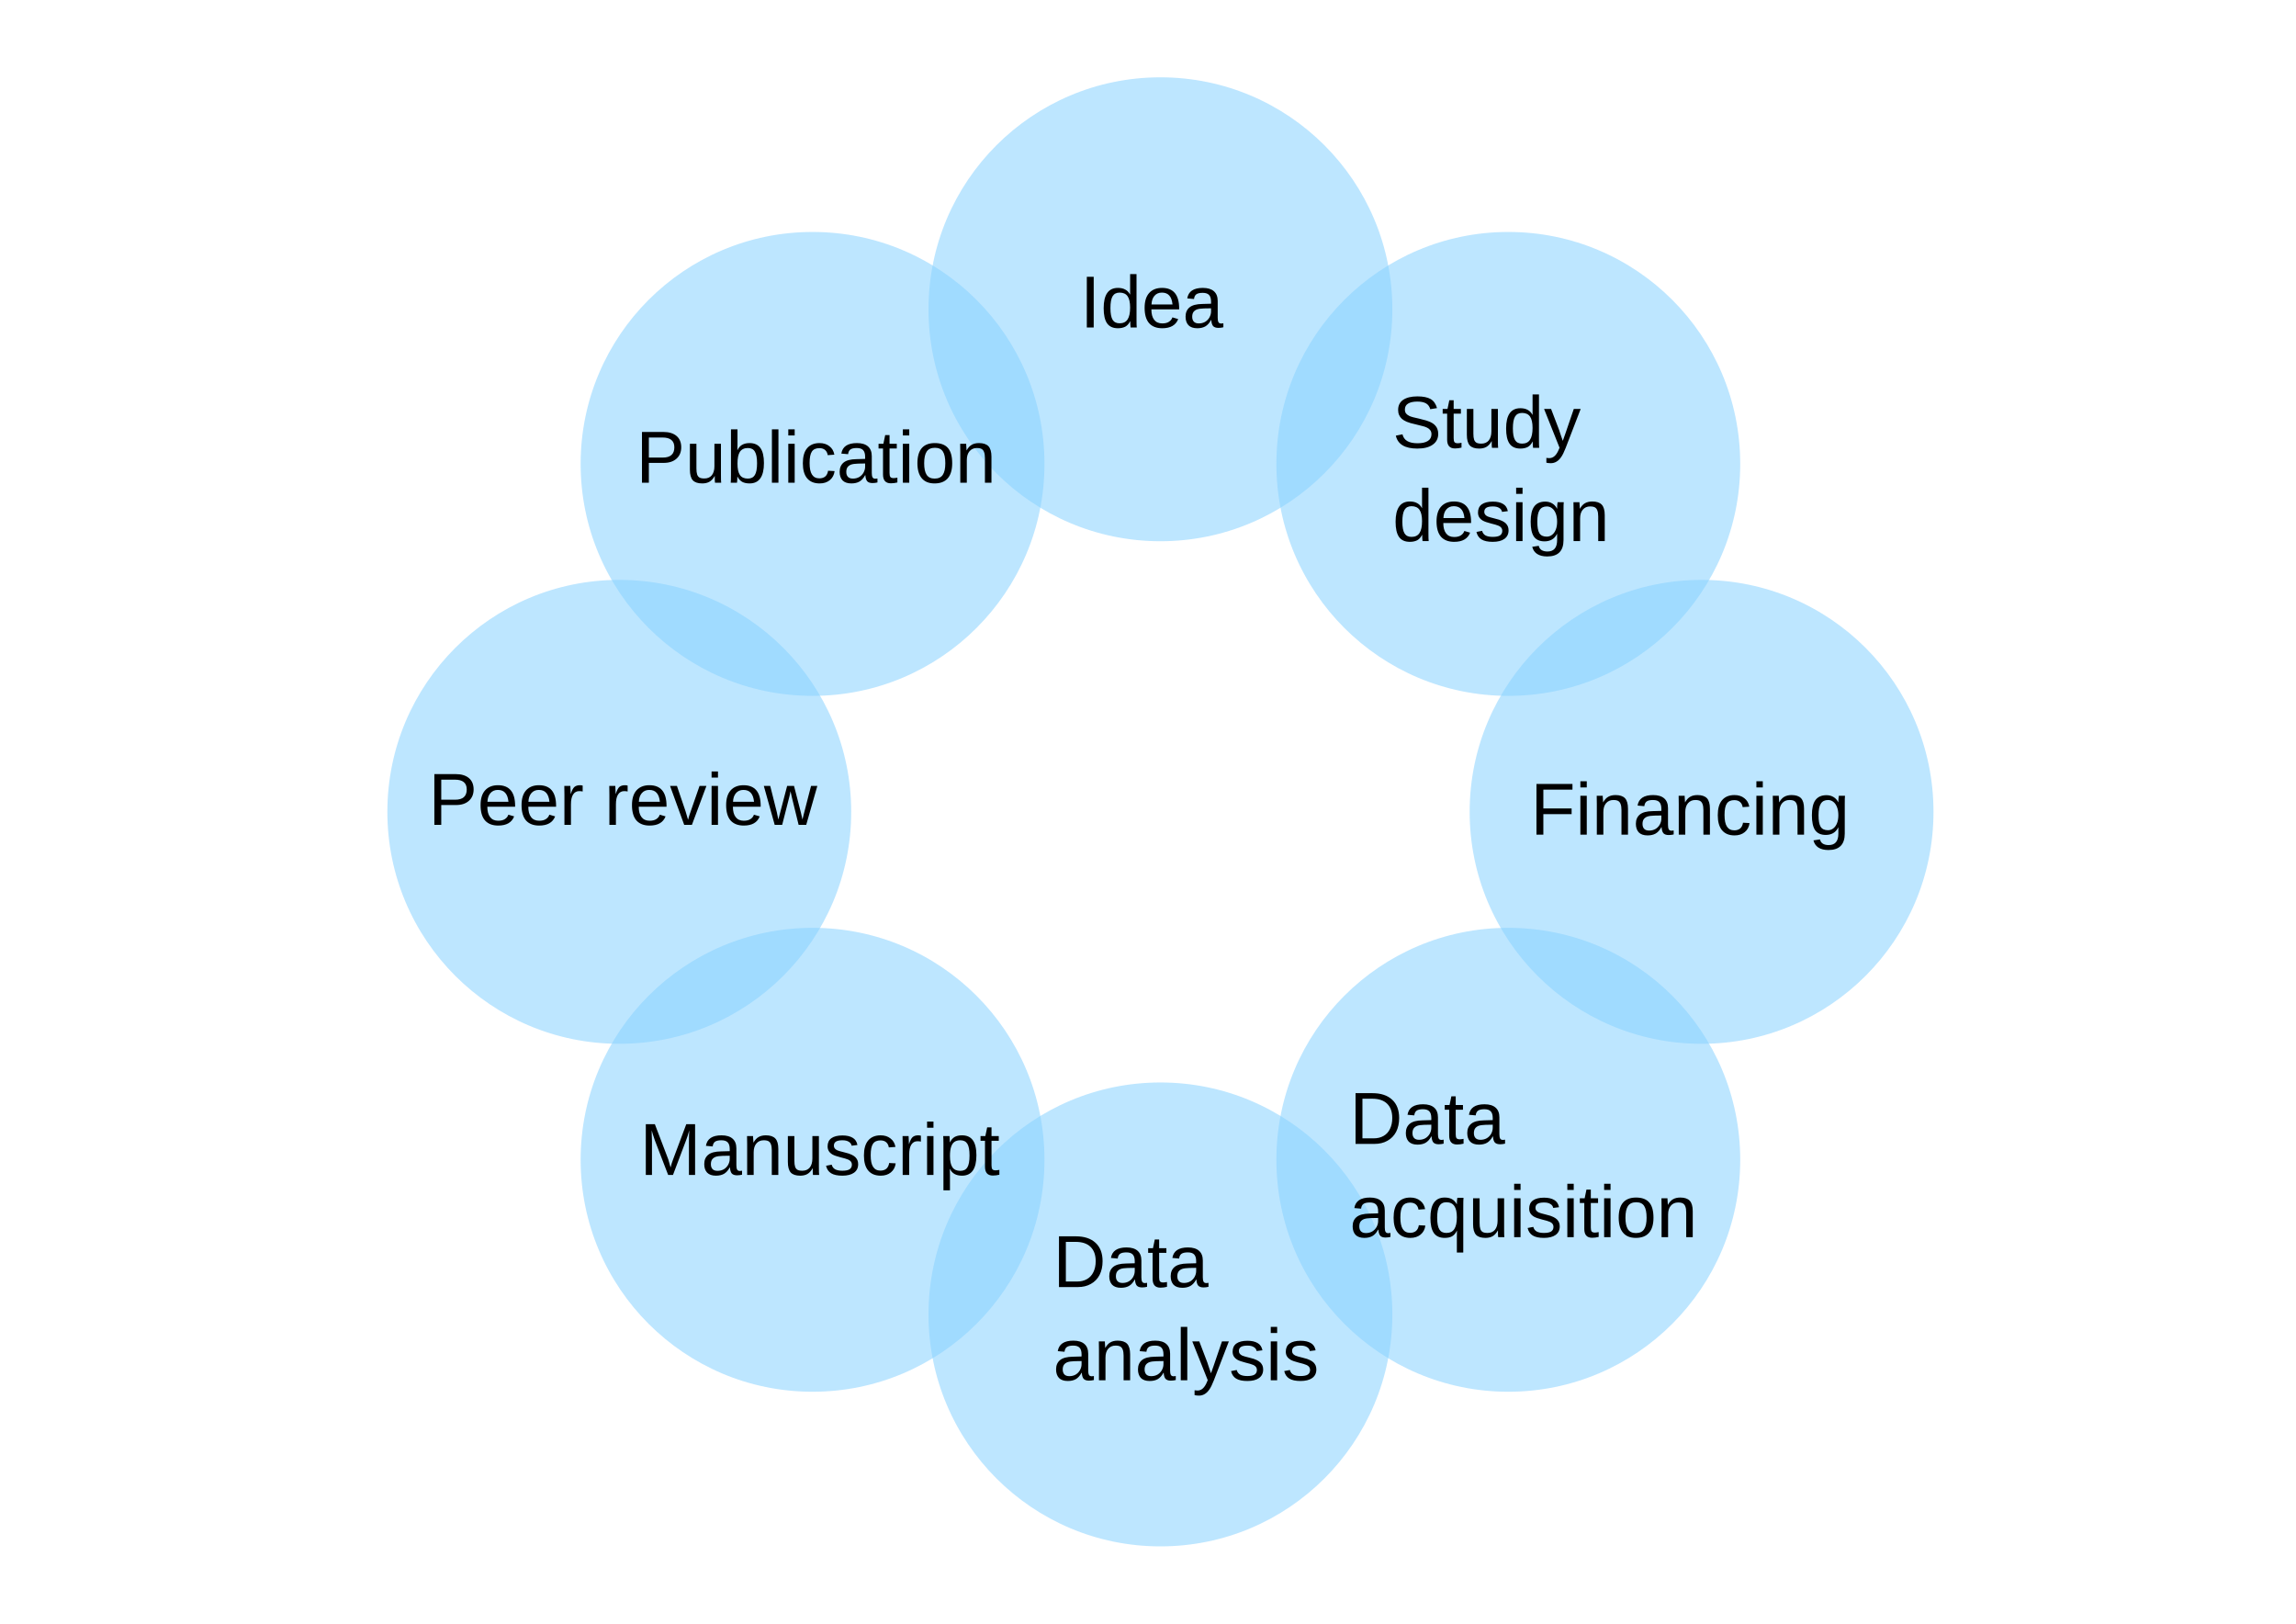
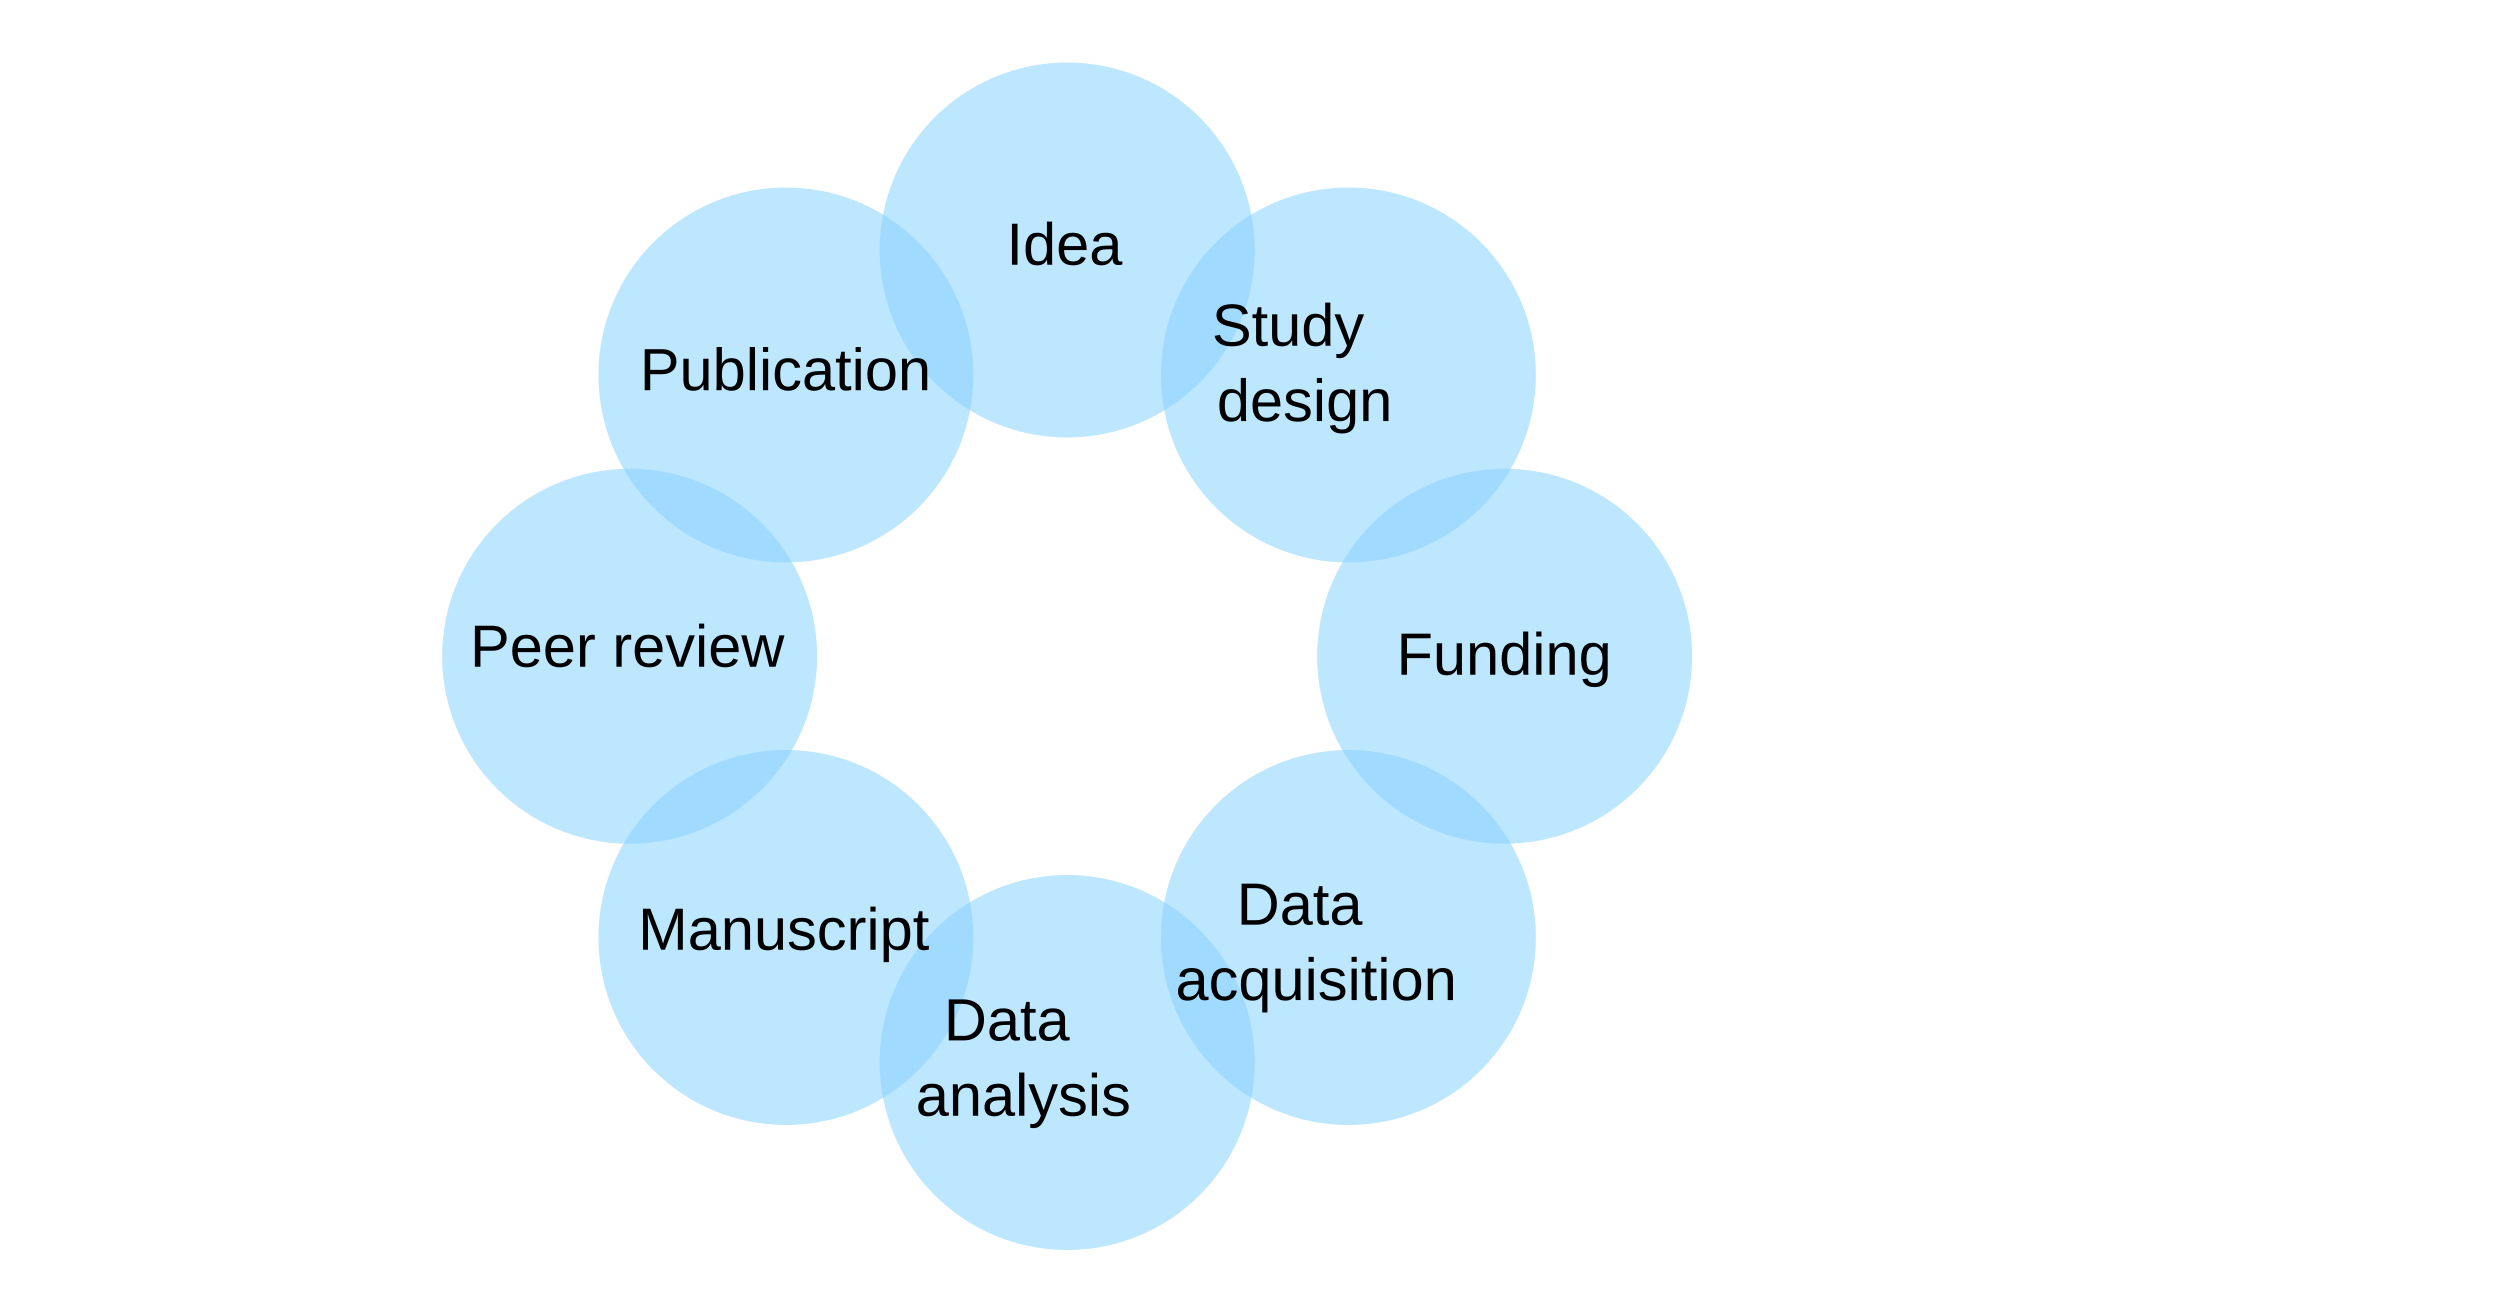
- <svg xmlns="http://www.w3.org/2000/svg" width="297mm" height="210mm" viewBox="0 0 297 210" version="1.1" id="svg8">
+ <svg xmlns="http://www.w3.org/2000/svg" width="400mm" height="210mm" viewBox="0 0 400 210" version="1.1" id="svg8">
  <defs id="defs2" />
  <g id="layer1" transform="translate(0,-87)">
    <flowRoot xml:space="preserve" id="flowRoot1088" style="font-style:normal;font-variant:normal;font-weight:normal;font-stretch:normal;font-size:36px;line-height:125%;font-family:Arial;-inkscape-font-specification:Sans;text-align:start;letter-spacing:0px;word-spacing:0px;text-anchor:start;fill:#000000;fill-opacity:1;stroke:none;stroke-width:1px;stroke-linecap:butt;stroke-linejoin:miter;stroke-opacity:1" transform="scale(0.2645833)">
      <flowRegion id="flowRegion1090">
        <rect id="rect1092" width="381.429" height="192.857" x="-250" y="88.234" />
      </flowRegion>
      <flowPara id="flowPara1094" />
    </flowRoot>
-     <circle style="opacity:0.557;fill:#89d2ff;fill-opacity:1;fill-rule:evenodd;stroke:none;stroke-width:0.542;stroke-linecap:round;stroke-miterlimit:4;stroke-dasharray:none;stroke-dashoffset:0;stroke-opacity:0.914" id="path1155" cx="150.108" cy="127" r="30" />
-     <text xml:space="preserve" style="font-style:normal;font-variant:normal;font-weight:normal;font-stretch:normal;font-size:9.525px;line-height:125%;font-family:Arial;-inkscape-font-specification:Sans;text-align:start;letter-spacing:0px;word-spacing:0px;text-anchor:start;fill:#000000;fill-opacity:1;stroke:none;stroke-width:0.265px;stroke-linecap:butt;stroke-linejoin:miter;stroke-opacity:1" x="139.711" y="129.357" id="text819">
-       <tspan id="tspan817" x="139.711" y="129.357" style="stroke-width:0.265px">Idea</tspan>
+     <circle style="opacity:0.557;fill:#89d2ff;fill-opacity:1;fill-rule:evenodd;stroke:none;stroke-width:0.542;stroke-linecap:round;stroke-miterlimit:4;stroke-dasharray:none;stroke-dashoffset:0;stroke-opacity:0.914" id="path1155" cx="170.746" cy="127" r="30" />
+     <text xml:space="preserve" style="font-style:normal;font-variant:normal;font-weight:normal;font-stretch:normal;font-size:9.525px;line-height:125%;font-family:Arial;-inkscape-font-specification:Sans;text-align:start;letter-spacing:0px;word-spacing:0px;text-anchor:start;fill:#000000;fill-opacity:1;stroke:none;stroke-width:0.265px;stroke-linecap:butt;stroke-linejoin:miter;stroke-opacity:1" x="161.037" y="129.357" id="text819">
+       <tspan id="tspan817" x="161.037" y="129.357" style="stroke-width:0.265px">Idea</tspan>
    </text>
-     <circle style="opacity:0.557;fill:#89d2ff;fill-opacity:1;fill-rule:evenodd;stroke:none;stroke-width:0.542;stroke-linecap:round;stroke-miterlimit:4;stroke-dasharray:none;stroke-dashoffset:0;stroke-opacity:0.914" id="path1155-9" cx="195.108" cy="147" r="30" />
-     <text xml:space="preserve" style="font-style:normal;font-variant:normal;font-weight:normal;font-stretch:normal;font-size:9.525px;line-height:125%;font-family:Arial;-inkscape-font-specification:Sans;text-align:start;letter-spacing:0px;word-spacing:0px;text-anchor:start;fill:#000000;fill-opacity:1;stroke:none;stroke-width:0.265px;stroke-linecap:butt;stroke-linejoin:miter;stroke-opacity:1" x="180.12" y="124.439" id="text819-6-7">
-       <tspan id="tspan817-2-0" x="180.12" y="132.866" style="stroke-width:0.265px" />
-       <tspan x="180.12" y="144.925" style="stroke-width:0.265px" id="tspan1503">Study</tspan>
-       <tspan x="180.12" y="156.983" style="stroke-width:0.265px" id="tspan1513">design</tspan>
+     <circle style="opacity:0.557;fill:#89d2ff;fill-opacity:1;fill-rule:evenodd;stroke:none;stroke-width:0.542;stroke-linecap:round;stroke-miterlimit:4;stroke-dasharray:none;stroke-dashoffset:0;stroke-opacity:0.914" id="path1155-9" cx="215.746" cy="147" r="30" />
+     <text xml:space="preserve" style="font-style:normal;font-variant:normal;font-weight:normal;font-stretch:normal;font-size:9.525px;line-height:125%;font-family:Arial;-inkscape-font-specification:Sans;text-align:start;letter-spacing:0px;word-spacing:0px;text-anchor:start;fill:#000000;fill-opacity:1;stroke:none;stroke-width:0.265px;stroke-linecap:butt;stroke-linejoin:miter;stroke-opacity:1" x="215.346" y="130.26" id="text819-6-7">
+       <tspan id="tspan817-2-0" x="215.346" y="130.26" style="stroke-width:0.265px" />
+       <tspan x="215.346" y="142.318" style="text-align:center;text-anchor:middle;stroke-width:0.265px" id="tspan1503">Study</tspan>
+       <tspan x="215.346" y="154.377" style="text-align:center;text-anchor:middle;stroke-width:0.265px" id="tspan1513">design</tspan>
    </text>
-     <circle style="opacity:0.557;fill:#89d2ff;fill-opacity:1;fill-rule:evenodd;stroke:none;stroke-width:0.542;stroke-linecap:round;stroke-miterlimit:4;stroke-dasharray:none;stroke-dashoffset:0;stroke-opacity:0.914" id="path1155-9-2" cx="220.108" cy="192" r="30" />
-     <circle style="opacity:0.557;fill:#89d2ff;fill-opacity:1;fill-rule:evenodd;stroke:none;stroke-width:0.542;stroke-linecap:round;stroke-miterlimit:4;stroke-dasharray:none;stroke-dashoffset:0;stroke-opacity:0.914" id="path1155-9-28" cx="195.108" cy="237" r="30" />
-     <circle style="opacity:0.557;fill:#89d2ff;fill-opacity:1;fill-rule:evenodd;stroke:none;stroke-width:0.542;stroke-linecap:round;stroke-miterlimit:4;stroke-dasharray:none;stroke-dashoffset:0;stroke-opacity:0.914" id="path1155-9-9" cx="150.108" cy="257" r="30" />
-     <circle style="opacity:0.557;fill:#89d2ff;fill-opacity:1;fill-rule:evenodd;stroke:none;stroke-width:0.542;stroke-linecap:round;stroke-miterlimit:4;stroke-dasharray:none;stroke-dashoffset:0;stroke-opacity:0.914" id="path1155-9-7" cx="105.108" cy="237" r="30" />
-     <circle style="opacity:0.557;fill:#89d2ff;fill-opacity:1;fill-rule:evenodd;stroke:none;stroke-width:0.542;stroke-linecap:round;stroke-miterlimit:4;stroke-dasharray:none;stroke-dashoffset:0;stroke-opacity:0.914" id="path1155-9-3" cx="80.108" cy="192" r="30" />
-     <circle style="opacity:0.557;fill:#89d2ff;fill-opacity:1;fill-rule:evenodd;stroke:none;stroke-width:0.542;stroke-linecap:round;stroke-miterlimit:4;stroke-dasharray:none;stroke-dashoffset:0;stroke-opacity:0.914" id="path1155-9-6" cx="105.108" cy="147" r="30" />
-     <text xml:space="preserve" style="font-style:normal;font-variant:normal;font-weight:normal;font-stretch:normal;font-size:9.525px;line-height:125%;font-family:Arial;-inkscape-font-specification:Sans;text-align:start;letter-spacing:0px;word-spacing:0px;text-anchor:start;fill:#000000;fill-opacity:1;stroke:none;stroke-width:0.265px;stroke-linecap:butt;stroke-linejoin:miter;stroke-opacity:1" x="197.969" y="194.95" id="text819-6">
-       <tspan id="tspan817-2" x="197.969" y="194.95" style="stroke-width:0.265px">Financing</tspan>
+     <circle style="opacity:0.557;fill:#89d2ff;fill-opacity:1;fill-rule:evenodd;stroke:none;stroke-width:0.542;stroke-linecap:round;stroke-miterlimit:4;stroke-dasharray:none;stroke-dashoffset:0;stroke-opacity:0.914" id="path1155-9-2" cx="240.746" cy="192" r="30" />
+     <circle style="opacity:0.557;fill:#89d2ff;fill-opacity:1;fill-rule:evenodd;stroke:none;stroke-width:0.542;stroke-linecap:round;stroke-miterlimit:4;stroke-dasharray:none;stroke-dashoffset:0;stroke-opacity:0.914" id="path1155-9-28" cx="215.746" cy="237" r="30" />
+     <circle style="opacity:0.557;fill:#89d2ff;fill-opacity:1;fill-rule:evenodd;stroke:none;stroke-width:0.542;stroke-linecap:round;stroke-miterlimit:4;stroke-dasharray:none;stroke-dashoffset:0;stroke-opacity:0.914" id="path1155-9-9" cx="170.746" cy="257" r="30" />
+     <circle style="opacity:0.557;fill:#89d2ff;fill-opacity:1;fill-rule:evenodd;stroke:none;stroke-width:0.542;stroke-linecap:round;stroke-miterlimit:4;stroke-dasharray:none;stroke-dashoffset:0;stroke-opacity:0.914" id="path1155-9-7" cx="125.746" cy="237" r="30" />
+     <circle style="opacity:0.557;fill:#89d2ff;fill-opacity:1;fill-rule:evenodd;stroke:none;stroke-width:0.542;stroke-linecap:round;stroke-miterlimit:4;stroke-dasharray:none;stroke-dashoffset:0;stroke-opacity:0.914" id="path1155-9-3" cx="100.746" cy="192" r="30" />
+     <circle style="opacity:0.557;fill:#89d2ff;fill-opacity:1;fill-rule:evenodd;stroke:none;stroke-width:0.542;stroke-linecap:round;stroke-miterlimit:4;stroke-dasharray:none;stroke-dashoffset:0;stroke-opacity:0.914" id="path1155-9-6" cx="125.746" cy="147" r="30" />
+     <text xml:space="preserve" style="font-style:normal;font-variant:normal;font-weight:normal;font-stretch:normal;font-size:9.525px;line-height:125%;font-family:Arial;-inkscape-font-specification:Sans;text-align:start;letter-spacing:0px;word-spacing:0px;text-anchor:start;fill:#000000;fill-opacity:1;stroke:none;stroke-width:0.265px;stroke-linecap:butt;stroke-linejoin:miter;stroke-opacity:1" x="223.451" y="194.95" id="text819-6">
+       <tspan id="tspan817-2" x="223.451" y="194.95" style="stroke-width:0.265px">Funding</tspan>
    </text>
-     <text xml:space="preserve" style="font-style:normal;font-variant:normal;font-weight:normal;font-stretch:normal;font-size:9.525px;line-height:125%;font-family:Arial;-inkscape-font-specification:Sans;text-align:start;letter-spacing:0px;word-spacing:0px;text-anchor:start;fill:#000000;fill-opacity:1;stroke:none;stroke-width:0.265px;stroke-linecap:butt;stroke-linejoin:miter;stroke-opacity:1" x="174.565" y="234.947" id="text819-6-7-3">
-       <tspan id="tspan817-2-0-6" x="174.565" y="234.947" style="stroke-width:0.265px">Data</tspan>
-       <tspan x="174.565" y="247.006" style="stroke-width:0.265px" id="tspan1501">acquisition</tspan>
+     <text xml:space="preserve" style="font-style:normal;font-variant:normal;font-weight:normal;font-stretch:normal;font-size:9.525px;line-height:125%;font-family:Arial;-inkscape-font-specification:Sans;text-align:start;letter-spacing:0px;word-spacing:0px;text-anchor:start;fill:#000000;fill-opacity:1;stroke:none;stroke-width:0.265px;stroke-linecap:butt;stroke-linejoin:miter;stroke-opacity:1" x="217.194" y="234.947" id="text819-6-7-3">
+       <tspan id="tspan817-2-0-6" x="217.194" y="234.947" style="text-align:center;text-anchor:middle;stroke-width:0.265px">Data</tspan>
+       <tspan x="217.194" y="247.006" style="text-align:center;text-anchor:middle;stroke-width:0.265px" id="tspan1501">acquisition</tspan>
    </text>
-     <text xml:space="preserve" style="font-style:normal;font-variant:normal;font-weight:normal;font-stretch:normal;font-size:9.525px;line-height:125%;font-family:Arial;-inkscape-font-specification:Sans;text-align:start;letter-spacing:0px;word-spacing:0px;text-anchor:start;fill:#000000;fill-opacity:1;stroke:none;stroke-width:0.265px;stroke-linecap:butt;stroke-linejoin:miter;stroke-opacity:1" x="136.205" y="253.46" id="text819-6-7-3-6">
-       <tspan id="tspan817-2-0-6-1" x="136.205" y="253.46" style="stroke-width:0.265px">Data</tspan>
-       <tspan x="136.205" y="265.518" style="stroke-width:0.265px" id="tspan1515">analysis</tspan>
+     <text xml:space="preserve" style="font-style:normal;font-variant:normal;font-weight:normal;font-stretch:normal;font-size:9.525px;line-height:125%;font-family:Arial;-inkscape-font-specification:Sans;text-align:start;letter-spacing:0px;word-spacing:0px;text-anchor:start;fill:#000000;fill-opacity:1;stroke:none;stroke-width:0.265px;stroke-linecap:butt;stroke-linejoin:miter;stroke-opacity:1" x="170.341" y="253.46" id="text819-6-7-3-6">
+       <tspan id="tspan817-2-0-6-1" x="170.341" y="253.46" style="text-align:center;text-anchor:middle;stroke-width:0.265px">Data</tspan>
+       <tspan x="170.341" y="265.518" style="text-align:center;text-anchor:middle;stroke-width:0.265px" id="tspan1515">analysis</tspan>
    </text>
-     <text xml:space="preserve" style="font-style:normal;font-variant:normal;font-weight:normal;font-stretch:normal;font-size:9.525px;line-height:125%;font-family:Arial;-inkscape-font-specification:Sans;text-align:start;letter-spacing:0px;word-spacing:0px;text-anchor:start;fill:#000000;fill-opacity:1;stroke:none;stroke-width:0.265px;stroke-linecap:butt;stroke-linejoin:miter;stroke-opacity:1" x="82.757" y="238.958" id="text819-6-7-3-6-7">
-       <tspan id="tspan817-2-0-6-1-9" x="82.757" y="238.958" style="stroke-width:0.265px">Manuscript</tspan>
+     <text xml:space="preserve" style="font-style:normal;font-variant:normal;font-weight:normal;font-stretch:normal;font-size:9.525px;line-height:125%;font-family:Arial;-inkscape-font-specification:Sans;text-align:start;letter-spacing:0px;word-spacing:0px;text-anchor:start;fill:#000000;fill-opacity:1;stroke:none;stroke-width:0.265px;stroke-linecap:butt;stroke-linejoin:miter;stroke-opacity:1" x="102.098" y="238.958" id="text819-6-7-3-6-7">
+       <tspan id="tspan817-2-0-6-1-9" x="102.098" y="238.958" style="stroke-width:0.265px">Manuscript</tspan>
    </text>
-     <text xml:space="preserve" style="font-style:normal;font-variant:normal;font-weight:normal;font-stretch:normal;font-size:9.525px;line-height:125%;font-family:Arial;-inkscape-font-specification:Sans;text-align:start;letter-spacing:0px;word-spacing:0px;text-anchor:start;fill:#000000;fill-opacity:1;stroke:none;stroke-width:0.265px;stroke-linecap:butt;stroke-linejoin:miter;stroke-opacity:1" x="55.408" y="193.681" id="text819-6-7-3-6-7-0">
-       <tspan id="tspan817-2-0-6-1-9-2" x="55.408" y="193.681" style="stroke-width:0.265px">Peer review</tspan>
+     <text xml:space="preserve" style="font-style:normal;font-variant:normal;font-weight:normal;font-stretch:normal;font-size:9.525px;line-height:125%;font-family:Arial;-inkscape-font-specification:Sans;text-align:start;letter-spacing:0px;word-spacing:0px;text-anchor:start;fill:#000000;fill-opacity:1;stroke:none;stroke-width:0.265px;stroke-linecap:butt;stroke-linejoin:miter;stroke-opacity:1" x="75.199" y="193.681" id="text819-6-7-3-6-7-0">
+       <tspan id="tspan817-2-0-6-1-9-2" x="75.199" y="193.681" style="stroke-width:0.265px">Peer review</tspan>
    </text>
-     <text xml:space="preserve" style="font-style:normal;font-variant:normal;font-weight:normal;font-stretch:normal;font-size:9.525px;line-height:125%;font-family:Arial;-inkscape-font-specification:Sans;text-align:start;letter-spacing:0px;word-spacing:0px;text-anchor:start;fill:#000000;fill-opacity:1;stroke:none;stroke-width:0.265px;stroke-linecap:butt;stroke-linejoin:miter;stroke-opacity:1" x="82.26" y="149.43" id="text819-6-7-3-6-7-0-7">
-       <tspan id="tspan817-2-0-6-1-9-2-5" x="82.26" y="149.43" style="stroke-width:0.265px">Publication</tspan>
+     <text xml:space="preserve" style="font-style:normal;font-variant:normal;font-weight:normal;font-stretch:normal;font-size:9.525px;line-height:125%;font-family:Arial;-inkscape-font-specification:Sans;text-align:start;letter-spacing:0px;word-spacing:0px;text-anchor:start;fill:#000000;fill-opacity:1;stroke:none;stroke-width:0.265px;stroke-linecap:butt;stroke-linejoin:miter;stroke-opacity:1" x="102.366" y="149.43" id="text819-6-7-3-6-7-0-7">
+       <tspan id="tspan817-2-0-6-1-9-2-5" x="102.366" y="149.43" style="stroke-width:0.265px">Publication</tspan>
    </text>
    <text xml:space="preserve" style="font-style:normal;font-variant:normal;font-weight:normal;font-stretch:normal;font-size:9.525px;line-height:125%;font-family:Arial;-inkscape-font-specification:Sans;text-align:start;letter-spacing:0px;word-spacing:0px;text-anchor:start;fill:#000000;fill-opacity:1;stroke:none;stroke-width:0.265px;stroke-linecap:butt;stroke-linejoin:miter;stroke-opacity:1" x="189.9" y="161.822" id="text1511">
-       <tspan id="tspan1509" x="189.9" y="170.25" style="stroke-width:0.265px" />
+       <tspan id="tspan1509" x="189.9" y="161.822" style="stroke-width:0.265px" />
    </text>
-     <flowRoot xml:space="preserve" id="flowRoot1517" style="fill:black;stroke:none;stroke-opacity:1;stroke-width:1px;stroke-linejoin:miter;stroke-linecap:butt;fill-opacity:1;font-family:Arial;font-style:normal;font-weight:normal;font-size:36px;line-height:125%;letter-spacing:0px;word-spacing:0px;text-anchor:start;text-align:start;-inkscape-font-specification:Sans;font-stretch:normal;font-variant:normal">
+     <flowRoot xml:space="preserve" id="flowRoot1517" style="font-style:normal;font-variant:normal;font-weight:normal;font-stretch:normal;font-size:36px;line-height:125%;font-family:Arial;-inkscape-font-specification:Sans;text-align:start;letter-spacing:0px;word-spacing:0px;text-anchor:start;fill:#000000;fill-opacity:1;stroke:none;stroke-width:1px;stroke-linecap:butt;stroke-linejoin:miter;stroke-opacity:1">
      <flowRegion id="flowRegion1519">
        <rect id="rect1521" width="189.774" height="45.267" x="-351.69" y="788.478" />
      </flowRegion>
      <flowPara id="flowPara1523" />
    </flowRoot>
-     <flowRoot xml:space="preserve" id="flowRoot1525" style="fill:black;stroke:none;stroke-opacity:1;stroke-width:1px;stroke-linejoin:miter;stroke-linecap:butt;fill-opacity:1;font-family:Arial;font-style:normal;font-weight:normal;font-size:36px;line-height:125%;letter-spacing:0px;word-spacing:0px;text-anchor:start;text-align:start;-inkscape-font-specification:Sans;font-stretch:normal;font-variant:normal">
+     <flowRoot xml:space="preserve" id="flowRoot1525" style="font-style:normal;font-variant:normal;font-weight:normal;font-stretch:normal;font-size:36px;line-height:125%;font-family:Arial;-inkscape-font-specification:Sans;text-align:start;letter-spacing:0px;word-spacing:0px;text-anchor:start;fill:#000000;fill-opacity:1;stroke:none;stroke-width:1px;stroke-linecap:butt;stroke-linejoin:miter;stroke-opacity:1">
      <flowRegion id="flowRegion1527">
        <rect id="rect1529" width="182.809" height="43.526" x="-342.985" y="802.406" />
      </flowRegion>
      <flowPara id="flowPara1531" />
    </flowRoot>
  </g>
</svg>
